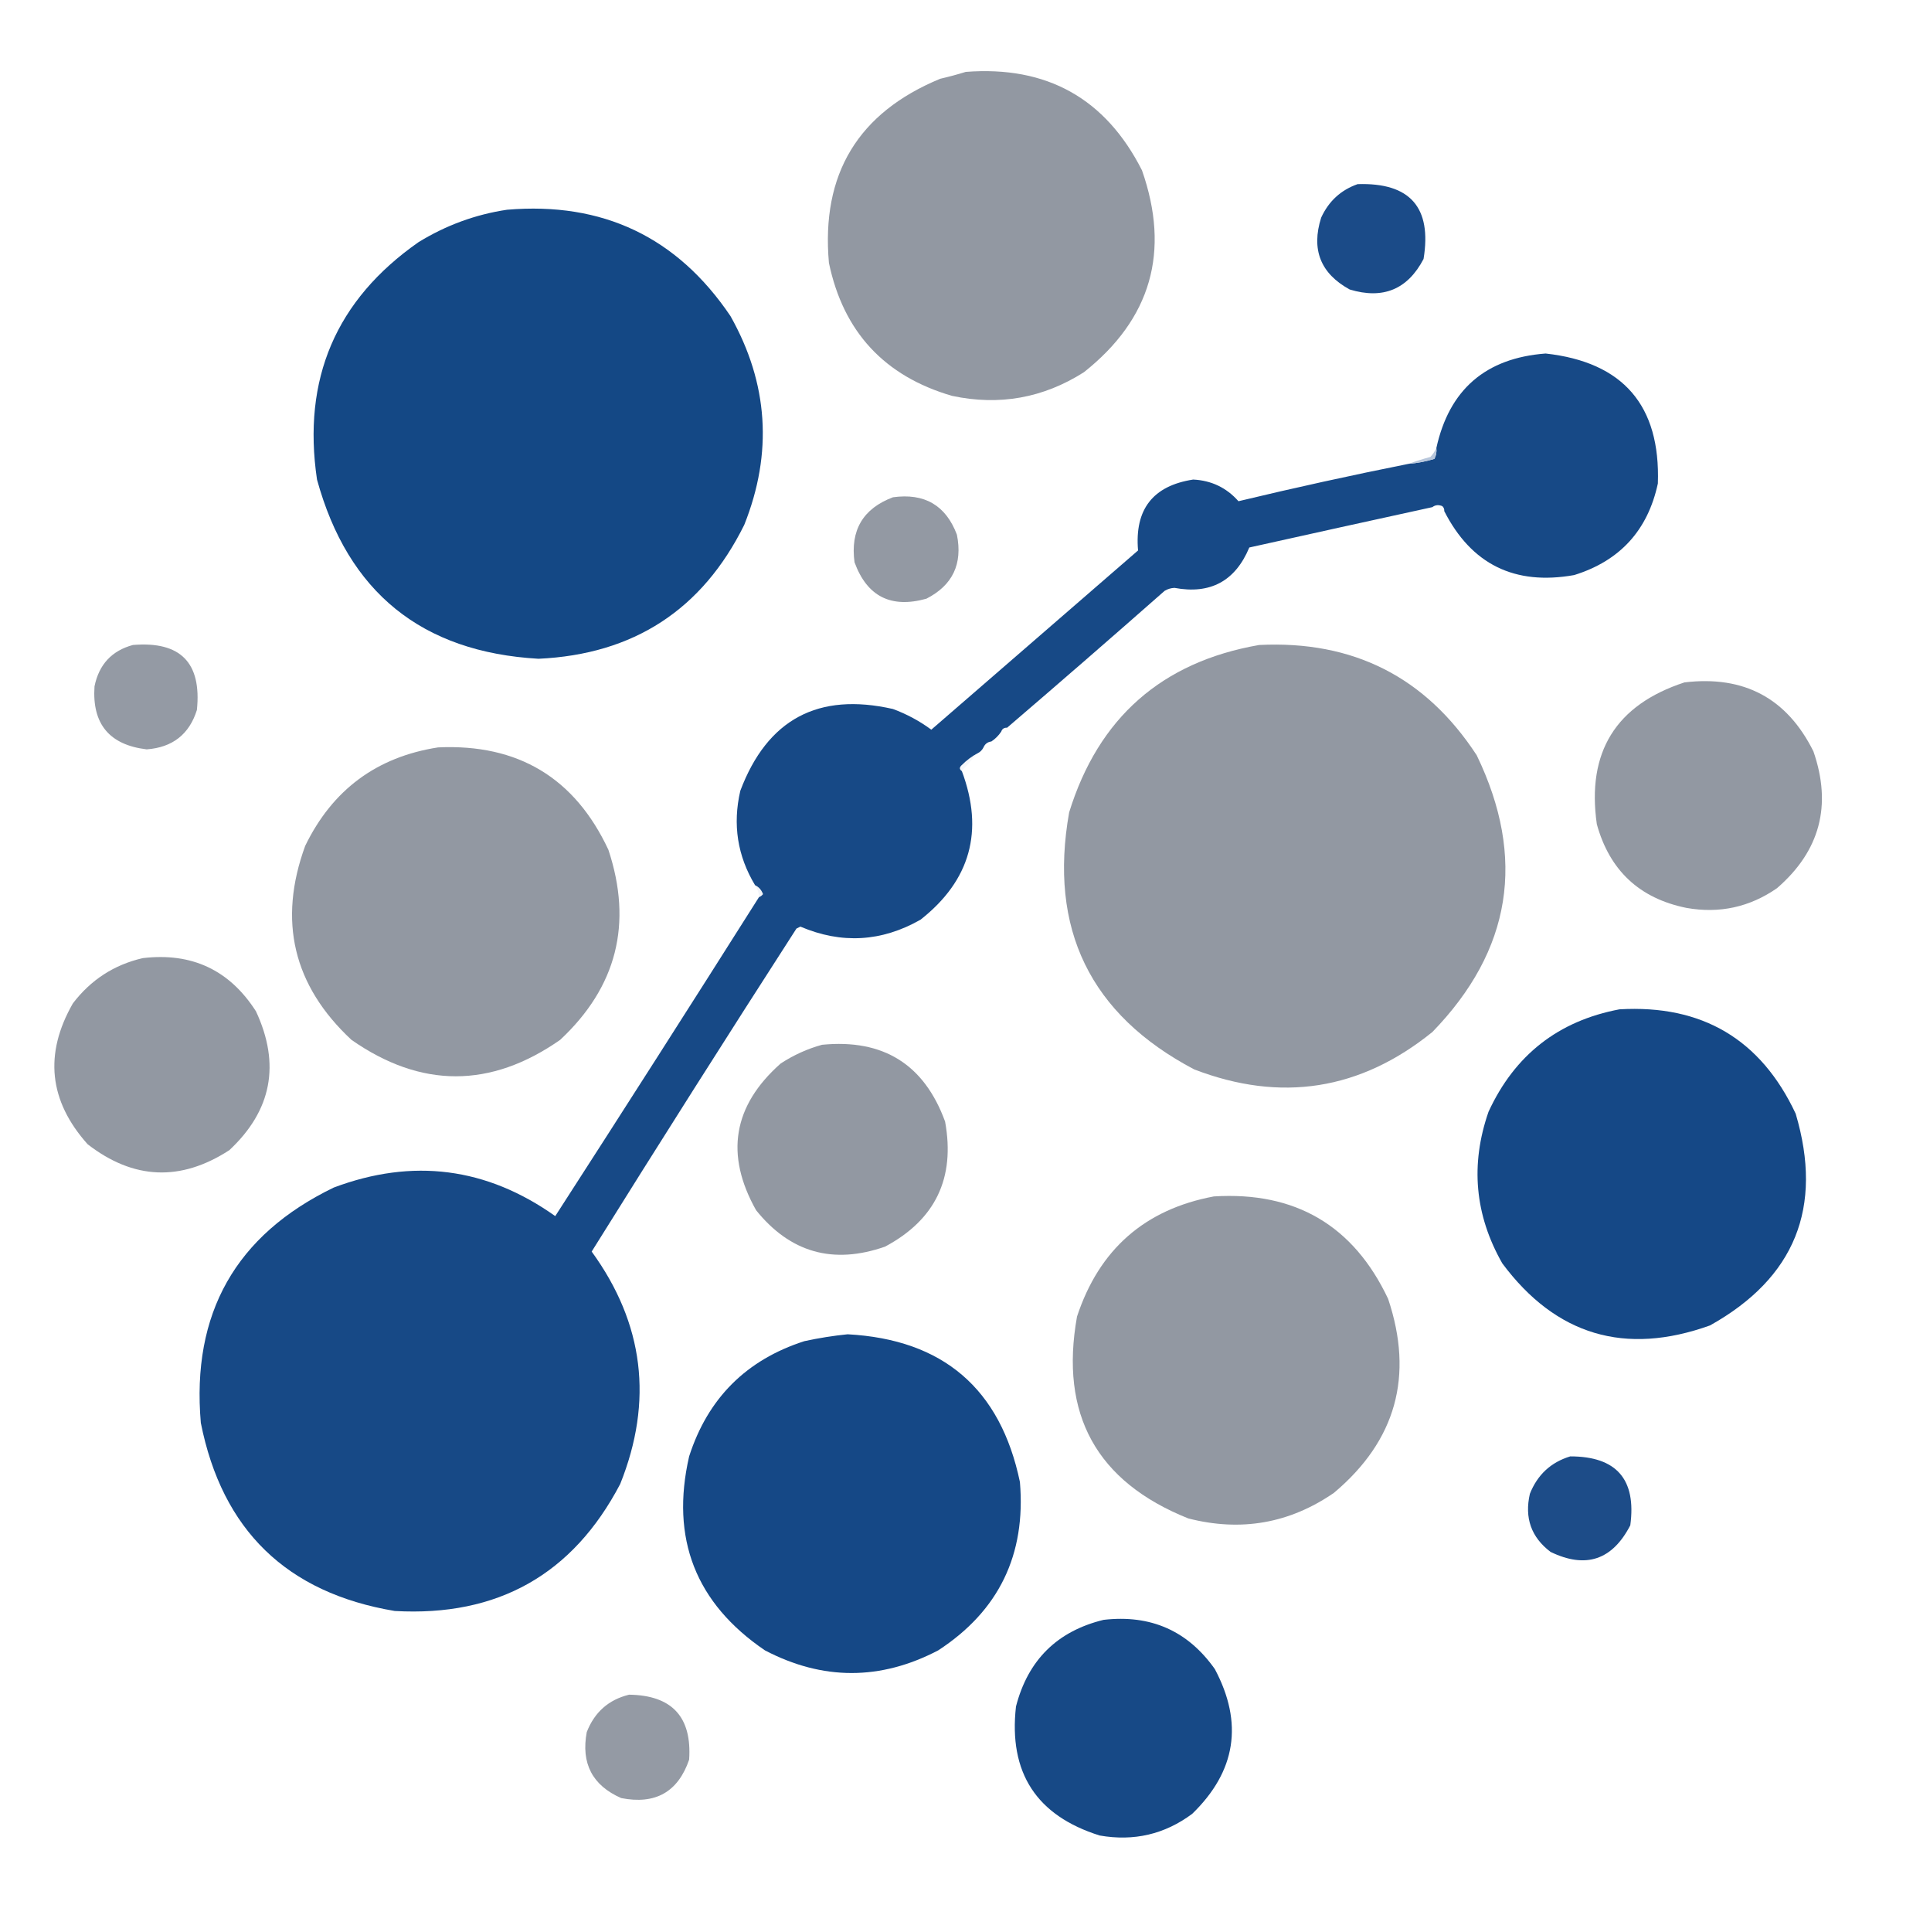
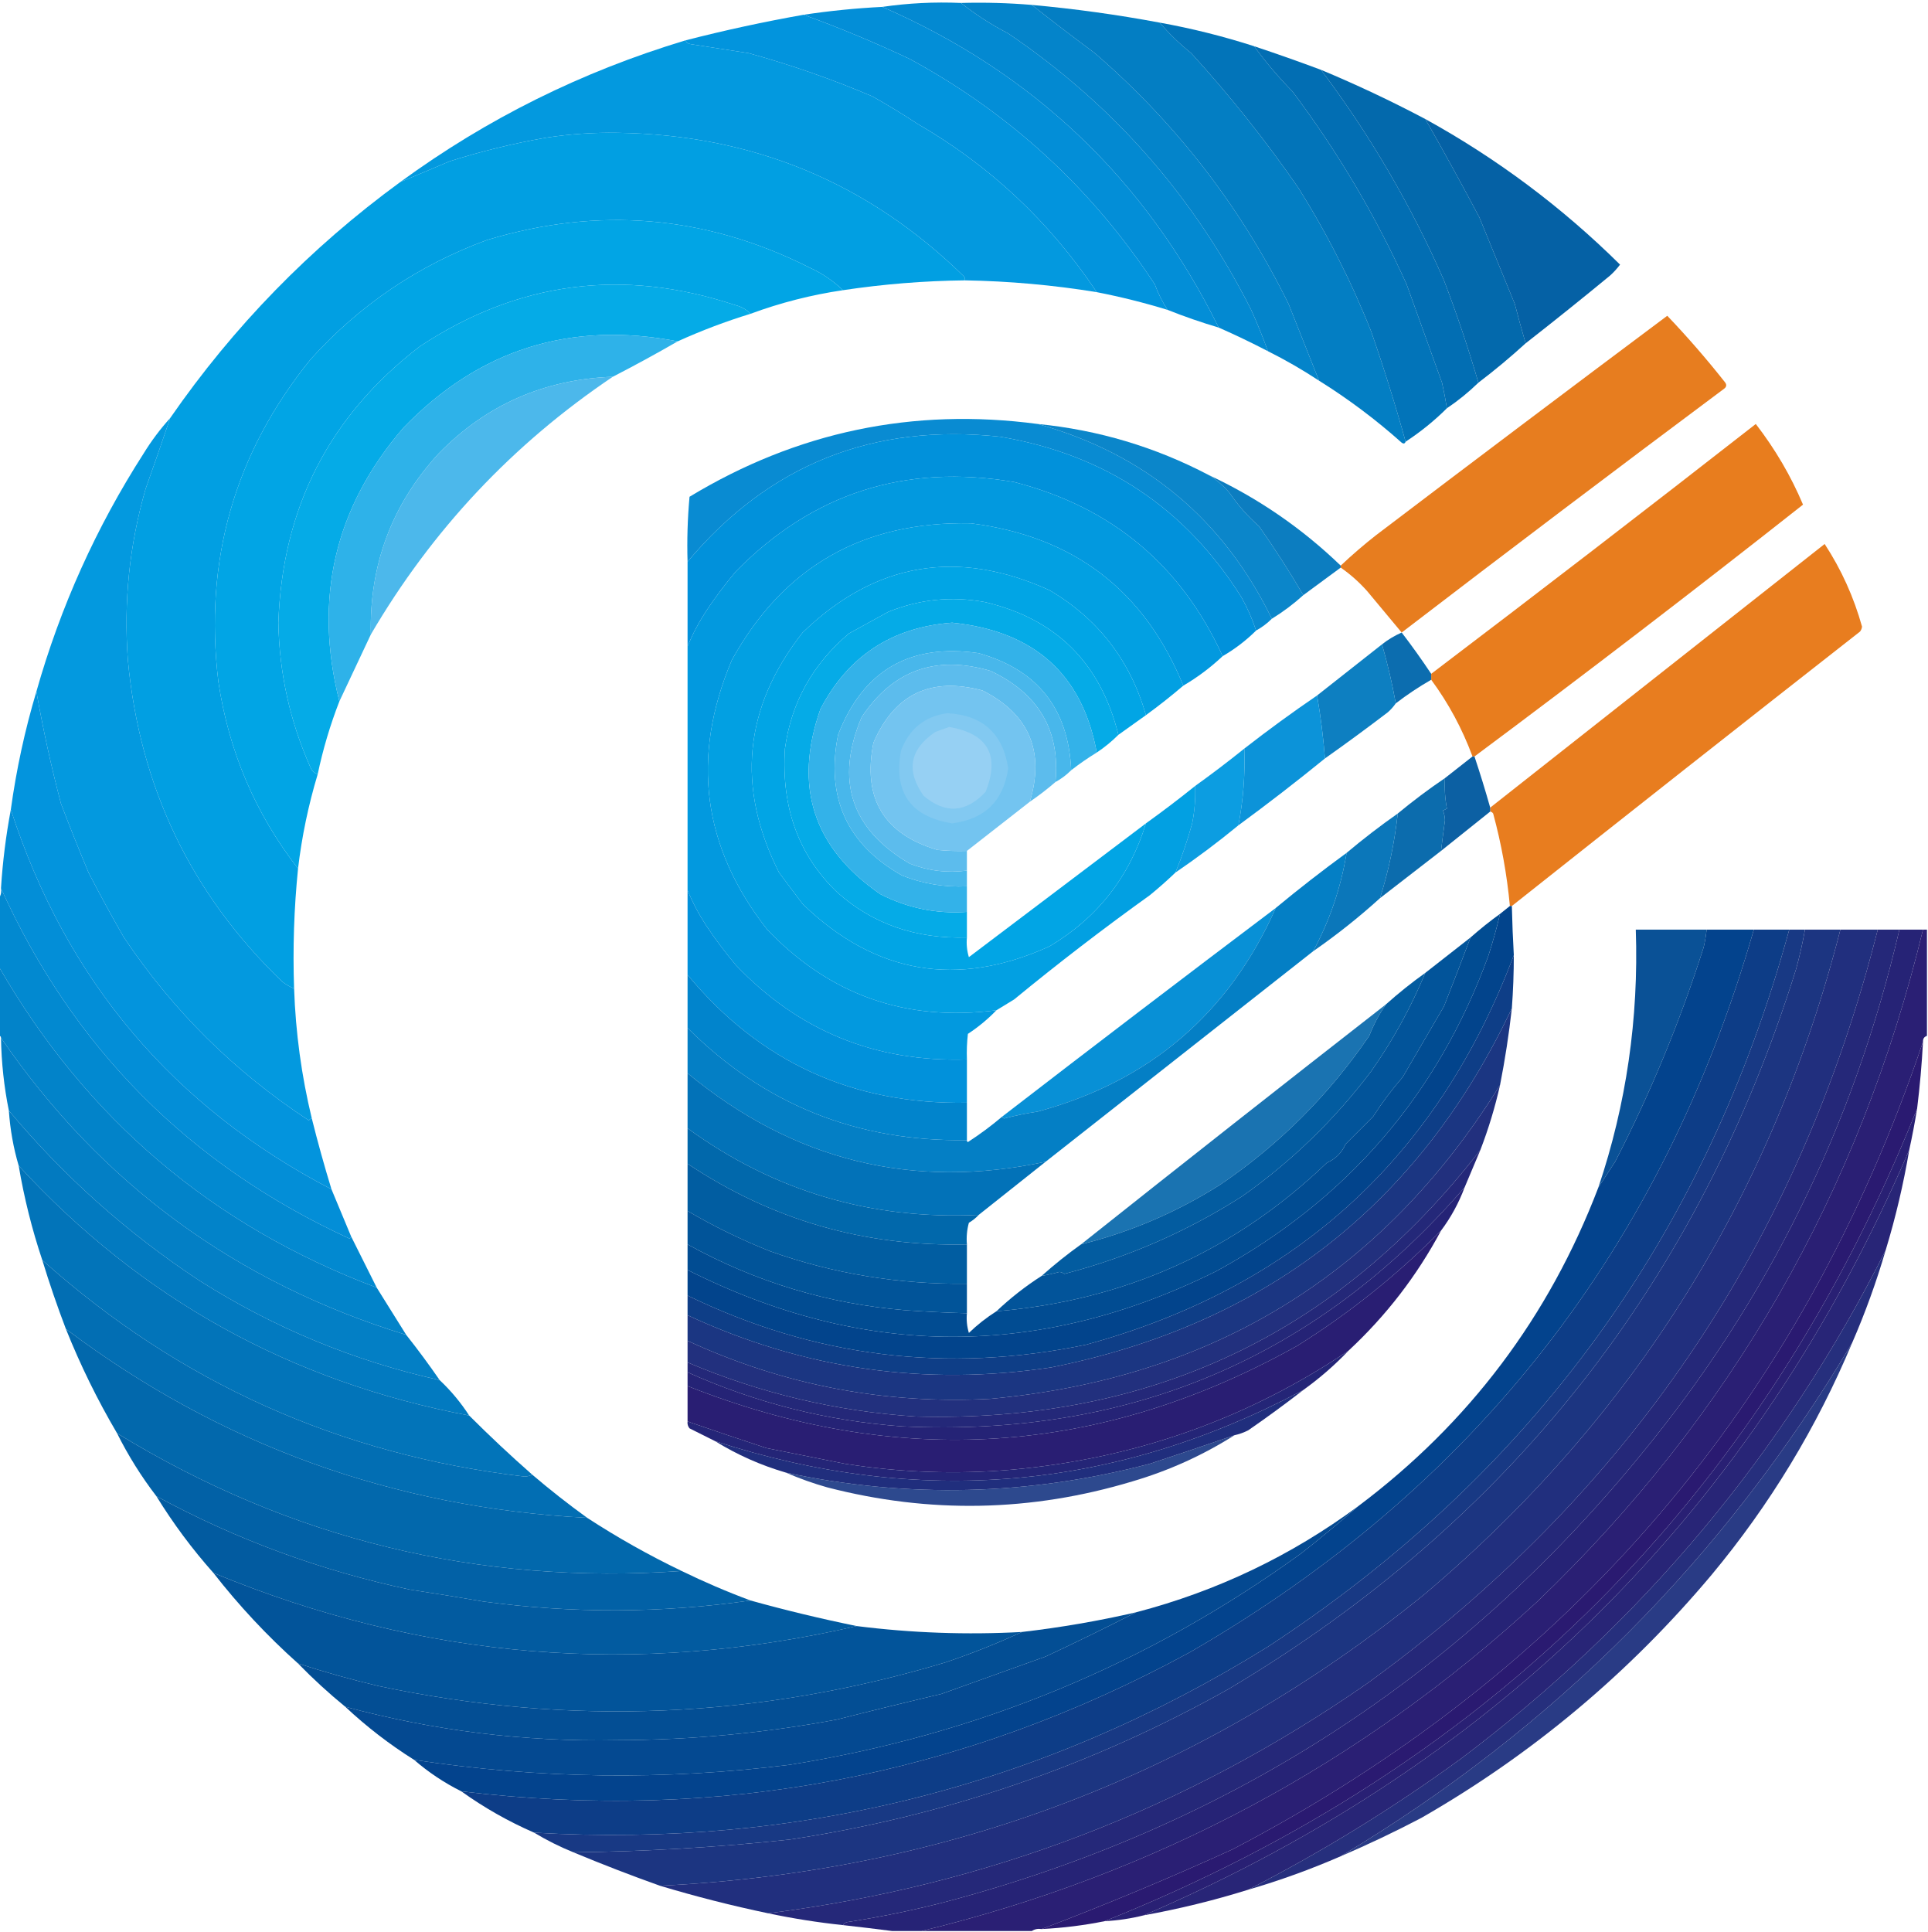
- <svg xmlns="http://www.w3.org/2000/svg" version="1.1" width="980px" height="981px" style="shape-rendering:geometricPrecision; text-rendering:geometricPrecision; image-rendering:optimizeQuality; fill-rule:evenodd; clip-rule:evenodd">
-   <g>
-     <path style="opacity:0.997" fill="#9298a2" d="M 490.5,36.5 C 531.668,33.325 561.501,49.991 580,86.5C 594.453,127.793 584.62,161.959 550.5,189C 529.863,202.126 507.53,206.126 483.5,201C 449.157,190.991 428.323,168.491 421,133.5C 416.965,88.387 435.799,57.221 477.5,40C 481.999,38.961 486.332,37.794 490.5,36.5 Z" />
-   </g>
-   <g>
-     <path style="opacity:0.998" fill="#1b4b88" d="M 689.5,93.5 C 716.136,92.632 727.303,105.299 723,131.5C 714.908,146.955 702.408,152.121 685.5,147C 670.683,138.893 665.849,126.727 671,110.5C 674.833,102.162 681,96.495 689.5,93.5 Z" />
-   </g>
-   <g>
-     <path style="opacity:1" fill="#144885" d="M 257.5,106.5 C 306.092,102.383 343.926,120.383 371,160.5C 390.23,194.675 392.564,230.009 378,266.5C 356.649,309.609 321.816,332.275 273.5,334.5C 214.234,331.113 176.734,300.779 161,243.5C 153.446,192.472 170.612,152.305 212.5,123C 226.479,114.399 241.479,108.899 257.5,106.5 Z" />
-   </g>
-   <g>
-     <path style="opacity:1" fill="#174986" d="M 733.5,259.5 C 733.586,258.504 733.252,257.671 732.5,257C 730.613,256.22 728.946,256.387 727.5,257.5C 696.526,264.262 665.526,271.096 634.5,278C 627.376,295.062 614.71,301.896 596.5,298.5C 594.701,298.577 593.034,299.077 591.5,300C 564.961,323.376 538.295,346.543 511.5,369.5C 509.973,369.427 508.973,370.094 508.5,371.5C 507.167,373.5 505.5,375.167 503.5,376.5C 501.596,376.738 500.262,377.738 499.5,379.5C 498.833,380.833 497.833,381.833 496.5,382.5C 493.588,384.066 490.921,386.066 488.5,388.5C 487.224,389.614 487.224,390.614 488.5,391.5C 499.863,421.897 492.863,447.064 467.5,467C 447.733,478.238 427.4,479.405 406.5,470.5C 405.833,470.833 405.167,471.167 404.5,471.5C 369.438,525.899 334.772,580.566 300.5,635.5C 327.05,672.046 331.883,711.38 315,753.5C 290.926,799.466 252.759,820.966 200.5,818C 145.657,808.823 112.824,776.99 102,722.5C 97.183,666.944 119.683,627.111 169.5,603C 209.65,587.927 247.15,592.761 282,617.5C 316.774,563.605 351.274,509.605 385.5,455.5C 386.289,455.217 386.956,454.717 387.5,454C 386.717,451.882 385.384,450.382 383.5,449.5C 374.525,434.618 372.025,418.618 376,401.5C 389.714,365.224 415.547,351.391 453.5,360C 460.526,362.595 467.026,366.095 473,370.5C 508,340.167 543,309.833 578,279.5C 576.202,258.649 585.536,246.649 606,243.5C 615.241,243.955 622.908,247.621 629,254.5C 657.691,247.62 686.524,241.286 715.5,235.5C 719.913,235.147 724.246,234.314 728.5,233C 729.406,231.301 729.739,229.467 729.5,227.5C 736.024,197.818 754.524,181.818 785,179.5C 824.37,183.872 843.37,205.872 842,245.5C 836.893,269.273 822.727,284.773 799.5,292C 769.281,297.389 747.281,286.556 733.5,259.5 Z" />
-   </g>
-   <g>
-     <path style="opacity:1" fill="#b7c6db" d="M 729.5,227.5 C 729.739,229.467 729.406,231.301 728.5,233C 724.246,234.314 719.913,235.147 715.5,235.5C 719.001,234.2 722.667,233.034 726.5,232C 727.781,230.591 728.781,229.091 729.5,227.5 Z" />
-   </g>
-   <g>
-     <path style="opacity:0.989" fill="#9298a2" d="M 453.5,252.5 C 469.544,250.262 480.377,256.595 486,271.5C 488.983,286.364 483.816,297.197 470.5,304C 452.509,309.018 440.343,302.852 434,285.5C 431.794,269.232 438.294,258.232 453.5,252.5 Z" />
-   </g>
-   <g>
-     <path style="opacity:0.176" fill="#eef2f6" d="M 727.5,257.5 C 728.946,256.387 730.613,256.22 732.5,257C 733.252,257.671 733.586,258.504 733.5,259.5C 731.858,257.919 729.858,257.253 727.5,257.5 Z" />
-   </g>
-   <g>
-     <path style="opacity:0.99" fill="#9399a3" d="M 67.5,327.5 C 91.648,325.48 102.481,336.48 100,360.5C 96.133,372.848 87.633,379.515 74.5,380.5C 55.531,378.231 46.698,367.564 48,348.5C 50.274,337.398 56.774,330.398 67.5,327.5 Z" />
-   </g>
-   <g>
-     <path style="opacity:0.998" fill="#9298a2" d="M 639.5,327.5 C 687.26,325.128 724.093,343.795 750,383.5C 775.217,435.695 767.717,482.528 727.5,524C 690.92,553.596 650.587,559.929 606.5,543C 553.671,515.171 532.504,471.671 543,412.5C 557.875,364.454 590.042,336.121 639.5,327.5 Z" />
-   </g>
-   <g>
-     <path style="opacity:0.996" fill="#9298a2" d="M 855.5,346.5 C 885.74,342.865 907.574,354.532 921,381.5C 930.514,408.948 924.348,432.114 902.5,451C 888.585,460.644 873.252,463.977 856.5,461C 832.663,456.164 817.496,441.997 811,418.5C 805.772,381.936 820.605,357.936 855.5,346.5 Z" />
-   </g>
-   <g>
-     <path style="opacity:0.004" fill="#dee6ef" d="M 511.5,369.5 C 511.027,370.906 510.027,371.573 508.5,371.5C 508.973,370.094 509.973,369.427 511.5,369.5 Z" />
-   </g>
-   <g>
-     <path style="opacity:0.004" fill="#e7edf3" d="M 503.5,376.5 C 502.738,378.262 501.404,379.262 499.5,379.5C 500.262,377.738 501.596,376.738 503.5,376.5 Z" />
-   </g>
-   <g>
-     <path style="opacity:0.997" fill="#9298a2" d="M 222.5,379.5 C 263.079,377.626 291.912,394.959 309,431.5C 321.419,468.991 313.253,501.158 284.5,528C 249.167,552.667 213.833,552.667 178.5,528C 148.92,500.448 141.087,467.615 155,429.5C 168.826,401.015 191.326,384.348 222.5,379.5 Z" />
-   </g>
-   <g>
-     <path style="opacity:0.489" fill="#ebeff5" d="M 496.5,382.5 C 493.833,385.5 491.167,388.5 488.5,391.5C 487.224,390.614 487.224,389.614 488.5,388.5C 490.921,386.066 493.588,384.066 496.5,382.5 Z" />
-   </g>
-   <g>
-     <path style="opacity:0.329" fill="#d7dfeb" d="M 383.5,449.5 C 385.384,450.382 386.717,451.882 387.5,454C 386.956,454.717 386.289,455.217 385.5,455.5C 385.396,453.297 384.73,451.297 383.5,449.5 Z" />
-   </g>
-   <g>
-     <path style="opacity:0.996" fill="#9298a2" d="M 72.5,486.5 C 97.402,483.537 116.569,492.537 130,513.5C 142.527,540.382 138.027,563.882 116.5,584C 91.786,600.052 67.786,599.052 44.5,581C 24.832,558.995 22.332,535.162 37,509.5C 46.122,497.526 57.956,489.859 72.5,486.5 Z" />
-   </g>
-   <g>
-     <path style="opacity:1" fill="#154886" d="M 822.5,512.5 C 864.454,510.049 894.287,527.715 912,565.5C 926.116,613.081 911.616,648.915 868.5,673C 825.344,688.498 790.178,677.998 763,641.5C 749.013,616.974 746.68,591.308 756,564.5C 769.292,535.697 791.459,518.363 822.5,512.5 Z" />
-   </g>
-   <g>
-     <path style="opacity:0.995" fill="#9298a2" d="M 417.5,530.5 C 448.566,527.444 469.4,540.444 480,569.5C 485.236,598.191 475.069,619.358 449.5,633C 423.154,642.212 401.321,636.045 384,614.5C 368.106,586.254 372.273,561.421 396.5,540C 403.095,535.698 410.095,532.531 417.5,530.5 Z" />
-   </g>
-   <g>
-     <path style="opacity:0.997" fill="#9298a2" d="M 616.5,607.5 C 657.901,604.939 687.401,622.272 705,659.5C 718.15,698.7 708.984,731.533 677.5,758C 654.941,773.539 630.275,777.872 603.5,771C 556.921,752.355 538.087,718.188 547,668.5C 558.245,634.413 581.411,614.08 616.5,607.5 Z" />
-   </g>
-   <g>
-     <path style="opacity:1" fill="#154886" d="M 430.5,677.5 C 478.945,680.118 508.112,705.118 518,752.5C 521.111,789.441 507.278,817.941 476.5,838C 447.171,853.333 417.838,853.333 388.5,838C 353.275,814.032 340.441,781.199 350,739.5C 359.5,710 379,690.5 408.5,681C 415.912,679.393 423.245,678.227 430.5,677.5 Z" />
-   </g>
-   <g>
-     <path style="opacity:0.999" fill="#1d4c88" d="M 797.5,739.5 C 820.992,739.494 831.158,751.161 828,774.5C 818.873,792.156 805.373,796.656 787.5,788C 777.685,780.564 774.185,770.731 777,758.5C 780.849,748.813 787.683,742.479 797.5,739.5 Z" />
-   </g>
-   <g>
-     <path style="opacity:0.999" fill="#174986" d="M 560.5,822.5 C 584.445,819.743 603.278,828.077 617,847.5C 631.574,874.923 627.741,899.423 605.5,921C 591.538,931.39 575.872,935.057 558.5,932C 526.366,921.912 512.199,900.078 516,866.5C 522.089,842.91 536.923,828.244 560.5,822.5 Z" />
-   </g>
-   <g>
-     <path style="opacity:0.989" fill="#9399a3" d="M 319.5,860.5 C 341.311,860.809 351.478,871.809 350,893.5C 344.351,909.917 332.851,916.417 315.5,913C 300.875,906.587 295.041,895.421 298,879.5C 301.948,869.377 309.115,863.044 319.5,860.5 Z" />
-   </g>
+ <svg xmlns="http://www.w3.org/2000/svg" width="980" height="982" style="shape-rendering:geometricPrecision;text-rendering:geometricPrecision;image-rendering:optimizeQuality;fill-rule:evenodd;clip-rule:evenodd">
+   <path style="opacity:.986" fill="#0088d0" d="M488.5 1.5q11.04 8.8 24 15.5Q592.483 71.21 636 157.5a278 278 0 0 1 8.5 21 429 429 0 0 0-25-12q-55.797-112.8-171-163 19.734-2.88 40-2" />
+   <path style="opacity:.983" fill="#0082c9" d="M488.5 1.5q18.267-.492 36 1a1310 1310 0 0 0 32 24.5q62.157 53.672 98.5 127.5 7.76 19.517 15.5 39a252 252 0 0 0-26-15 278 278 0 0 0-8.5-21Q592.483 71.21 512.5 17q-12.96-6.7-24-15.5" />
+   <path style="opacity:.988" fill="#007cc2" d="M524.5 2.5a692 692 0 0 1 65 9q7.134 8.38 16 15.5A646 646 0 0 1 660 95.5a447 447 0 0 1 37 73 906 906 0 0 1 17.5 56q-.595 1.538-2 .5a307 307 0 0 0-42-31.5 120187 120187 0 0 0-15.5-39Q618.657 80.672 556.5 27a1310 1310 0 0 1-32-24.5" />
+   <path style="opacity:.987" fill="#008dd7" d="M448.5 3.5q115.203 50.2 171 163a299 299 0 0 1-26-9q-3.943-6.028-6.5-13Q539.077 71.572 462.5 30a624 624 0 0 0-54-22.5 407 407 0 0 1 40-4" />
+   <path style="opacity:.989" fill="#0093dd" d="M408.5 7.5a624 624 0 0 1 54 22.5Q539.077 71.572 587 144.5q2.557 6.972 6.5 13a355 355 0 0 0-36-9q-35.721-53.481-91-85.5a401 401 0 0 0-23-14 499 499 0 0 0-63-22l-29-4.5q-2.295-.21-3-2a801 801 0 0 1 60-13" />
+   <path style="opacity:.99" fill="#0073b8" d="M589.5 11.5a371 371 0 0 1 48 12q8.753 12.03 19.5 23 34.378 45.747 58 98 8.985 24.95 18 50a209 209 0 0 1 2.5 13 132.4 132.4 0 0 1-21 17 906 906 0 0 0-17.5-56 447 447 0 0 0-37-73A646 646 0 0 0 605.5 27q-8.866-7.12-16-15.5" />
+   <path style="opacity:.986" fill="#0098df" d="M348.5 20.5q.705 1.79 3 2l29 4.5a499 499 0 0 1 63 22 401 401 0 0 1 23 14q55.279 32.019 91 85.5a466 466 0 0 0-67-6 2.43 2.43 0 0 0-.5-2q-73.053-71.497-176-73a214 214 0 0 0-36.5 2.5 375 375 0 0 0-49 12 2168 2168 0 0 1-25 10.5q65.973-48.235 145-72" />
+   <path style="opacity:.989" fill="#006db2" d="M637.5 23.5q17.241 5.745 34 12 37.329 49.616 62.5 107a680 680 0 0 1 17.5 52 114.5 114.5 0 0 1-16 13 209 209 0 0 0-2.5-13q-9.015-25.05-18-50-23.622-52.253-58-98-10.747-10.97-19.5-23" />
+   <path style="opacity:.986" fill="#0067ab" d="M671.5 35.5a641 641 0 0 1 53 25 1767 1767 0 0 1 27.5 50 38018 38018 0 0 0 18 44 691 691 0 0 0 5.5 20 347 347 0 0 1-24 20 680 680 0 0 0-17.5-52q-25.171-57.384-62.5-107" />
+   <path style="opacity:.979" fill="#005ea3" d="M724.5 60.5q54.594 30.081 99 74a39 39 0 0 1-5 5.5 2070 2070 0 0 1-43 34.5 691 691 0 0 1-5.5-20 38018 38018 0 0 1-18-44 1767 1767 0 0 0-27.5-50" />
+   <path style="opacity:.993" fill="#009fe2" d="M490.5 142.5a453 453 0 0 0-62 5q-7.413-7.13-17-11.5-79.02-39.82-164-14-52.24 19.24-89.5 60.5-58.15 71.613-47 164 7.908 53.036 40.5 95a448.5 448.5 0 0 0-2 61 30 30 0 0 1-6-3.5Q74.01 432.256 65 335.5q-3.318-44.316 9-87a2315 2315 0 0 0 12.5-36q48.322-69.825 117-120a2168 2168 0 0 0 25-10.5 375 375 0 0 1 49-12 214 214 0 0 1 36.5-2.5q102.947 1.502 176 73 .696.891.5 2" />
+   <path style="opacity:.996" fill="#00a5e5" d="M428.5 147.5a233 233 0 0 0-47 12q-3.114-3.321-8-4.5-85.323-28.31-160 21-69.039 52.82-72 140.5.681 38.72 16.5 74 1.139 2.344 3.5 3a279 279 0 0 0-10 48q-32.592-41.964-40.5-95-11.15-92.387 47-164 37.26-41.26 89.5-60.5 84.98-25.82 164 14 9.587 4.37 17 11.5" />
+   <path style="opacity:.994" fill="#04abe7" d="M381.5 159.5a309 309 0 0 0-37 14q-81.94-15.766-139.5 44-52.284 60.66-32.5 139a236 236 0 0 0-11 37q-2.361-.656-3.5-3-15.819-35.28-16.5-74 2.961-87.68 72-140.5 74.677-49.31 160-21 4.886 1.179 8 4.5" />
+   <path style="opacity:.964" fill="#e67817" d="M712.5 321.5a9091 9091 0 0 1-17.5-21q-6.111-6.869-13.5-12v-1a256 256 0 0 1 18-15.5 23955 23955 0 0 1 148-111.5 477 477 0 0 1 29.5 34q1.124 1.702-.5 3a15859 15859 0 0 0-164 124" />
+   <path style="opacity:.991" fill="#2cb1e9" d="M344.5 173.5a785 785 0 0 1-33 18q-52.386 1.941-88.5 39-35.69 38.79-34.5 92-8.03 17.058-16 34-19.784-78.34 32.5-139 57.56-59.766 139.5-44" />
+   <path style="opacity:.978" fill="#48b7eb" d="M311.5 191.5q-76.473 51.471-123 131-1.19-53.21 34.5-92 36.114-37.059 88.5-39" />
+   <path style="opacity:.964" fill="#0087d0" d="M527.5 215.5q81.858 22.876 119 99a36 36 0 0 1-8 6 96 96 0 0 0-7.5-17q-42.7-67.99-122.5-81.5-96.874-10.526-159 63.5-.498-16.53 1-33 81.99-49.623 177-37" />
+   <path style="opacity:.964" fill="#e77816" d="M749.5 384.5h-1q-7.81-21.13-21-39v-3a14887 14887 0 0 0 165-127q14.859 19.273 24 41a7604 7604 0 0 1-167 128" />
+   <path style="opacity:.957" fill="#0081c8" d="M527.5 215.5q46.17 4.561 87 26 5.811 3.538 10.5 9a90.5 90.5 0 0 0 15 17 484 484 0 0 1 22.5 35 108 108 0 0 1-16 12q-37.142-76.123-119-99" />
+   <path style="opacity:.995" fill="#0091db" d="M638.5 320.5a83.3 83.3 0 0 1-17 13q-31.672-69.393-106-88.5-83.021-14.156-141.5 45.5a224 224 0 0 0-15 20 109.4 109.4 0 0 0-9.5 18v-43q62.126-74.026 159-63.5 79.8 13.51 122.5 81.5a96 96 0 0 1 7.5 17" />
+   <path style="opacity:.987" fill="#0098df" d="M86.5 212.5a2315 2315 0 0 1-12.5 36q-12.318 42.684-9 87 9.01 96.756 78.5 163.5a30 30 0 0 0 6 3.5 327.7 327.7 0 0 0 9 66q-.925.166-1.5 1-56.567-37.068-94-93a779 779 0 0 1-18-33 1113 1113 0 0 1-14-35 696 696 0 0 1-12.5-57q18.3-64.593 54.5-121a121.3 121.3 0 0 1 13.5-18" />
+   <path style="opacity:.952" fill="#0077bd" d="M614.5 241.5q37.366 17.428 67 46v1a8130 8130 0 0 0-19 14 484 484 0 0 0-22.5-35 90.5 90.5 0 0 1-15-17q-4.689-5.462-10.5-9" />
+   <path style="opacity:.992" fill="#0098df" d="M621.5 333.5a110.7 110.7 0 0 1-20 15q-29.675-72.638-108-82.5-82.149-1.702-121.5 69.5-31.377 74.157 18 137 47.676 49.938 116.5 41a84.3 84.3 0 0 1-14.5 12 85 85 0 0 0-.5 13q-69.746 2.186-117.5-48a224 224 0 0 1-15-20 109.4 109.4 0 0 1-9.5-18v-124a109.4 109.4 0 0 1 9.5-18 224 224 0 0 1 15-20q58.479-59.656 141.5-45.5 74.328 19.107 106 88.5" />
+   <path style="opacity:.991" fill="#009fe2" d="M601.5 348.5a308 308 0 0 1-19 15q-11.866-41.603-49-63.5-70.246-31.918-125.5 21.5-44.836 57.012-12 122l12 16q55.254 53.418 125.5 21.5 36.498-21.7 49-62.5a571 571 0 0 0 25-19 80 80 0 0 1-1.5 19 221 221 0 0 1-8.5 25 219 219 0 0 1-13 11.5 1322 1322 0 0 0-69 53 1854 1854 0 0 0-9 5.5q-68.824 8.938-116.5-41-49.377-62.843-18-137 39.351-71.202 121.5-69.5 78.325 9.862 108 82.5" />
+   <path style="opacity:.962" fill="#e77817" d="M768.5 460.5h-1a277.3 277.3 0 0 0-8.5-47q-.575-.834-1.5-1v-2a639829 639829 0 0 1 170-134q12.716 19.44 19 42a4.93 4.93 0 0 1-1 2.5 36575 36575 0 0 0-177 139.5" />
+   <path style="opacity:.993" fill="#00a5e5" d="m582.5 363.5-14 10q-13.563-54.816-68-67.5-25.233-4.614-49 5a9408 9408 0 0 1-20 11q-27.684 23.439-32.5 58.5-2.876 44.84 26.5 73 27.027 24.2 66 23a25.9 25.9 0 0 0 1 10q45.045-34.013 90-68-12.501 40.8-49 62.5-70.246 31.918-125.5-21.5l-12-16q-32.836-64.988 12-122 55.254-53.418 125.5-21.5 37.134 21.897 49 63.5" />
+   <path style="opacity:.996" fill="#04abe7" d="M568.5 373.5a72 72 0 0 1-11 9q-10.941-59.615-73.5-66-45.908 3.455-67 44-20.642 58.82 30.5 94 20.795 10.63 44 9v13q-38.973 1.2-66-23-29.376-28.16-26.5-73 4.816-35.061 32.5-58.5 8.875-4.865 20-11 23.767-9.614 49-5 54.437 12.684 68 67.5" />
+   <path style="opacity:.953" fill="#0066ab" d="M712.5 321.5a383 383 0 0 1 15 21v3a164 164 0 0 0-18 12 302 302 0 0 0-7-30 46.4 46.4 0 0 1 10-6" />
+   <path style="opacity:.997" fill="#33b2e9" d="M557.5 382.5a138 138 0 0 0-13 9q-2.054-46.794-47-59.5-52.419-7.673-71.5 41.5-9.486 47.761 32.5 71.5 15.887 6.315 33 5.5v13q-23.205 1.63-44-9-51.142-35.18-30.5-94 21.092-40.545 67-44 62.559 6.385 73.5 66" />
+   <path style="opacity:.995" fill="#47b7eb" d="M544.5 391.5a35.2 35.2 0 0 1-8 6q3.751-39.158-33-56.5-41.684-12.278-65.5 23.5-20.392 48.232 24.5 74.5 14.128 5.484 29 3.5v8q-17.113.815-33-5.5-41.985-23.739-32.5-71.5 19.081-49.173 71.5-41.5 44.946 12.706 47 59.5" />
+   <path style="opacity:.994" fill="#5bbced" d="M536.5 397.5a142 142 0 0 1-13 10q11.458-38.406-24-56.5-39.429-10.657-55.5 26.5-8.462 42.365 32.5 54.5 7.483.749 15 .5v10q-14.872 1.984-29-3.5-44.892-26.268-24.5-74.5 23.816-35.778 65.5-23.5 36.751 17.342 33 56.5" />
+   <path style="opacity:.949" fill="#0078be" d="M702.5 327.5a302 302 0 0 1 7 30 25 25 0 0 1-4 4.5 1062 1062 0 0 1-32 23.5 350 350 0 0 0-4-32 32310 32310 0 0 0 33-26" />
+   <path style="opacity:.988" fill="#0093dd" d="M18.5 351.5a696 696 0 0 0 12.5 57 1113 1113 0 0 0 14 35 779 779 0 0 0 18 33q37.433 55.932 94 93 .575-.834 1.5-1a718 718 0 0 0 10 36q-120.852-62.884-163-193 4.232-30.673 13-60" />
+   <path style="opacity:1" fill="#73c4f0" d="m523.5 407.5-32 25a113 113 0 0 1-15-.5q-40.962-12.135-32.5-54.5 16.071-37.157 55.5-26.5 35.458 18.094 24 56.5" />
+   <path style="opacity:1" fill="#82c9f1" d="M481.5 362.5q26.906 1.407 31 28-3.577 24.827-28.5 28-31.84-5.161-26-37 6.299-16.576 23.5-19" />
+   <path style="opacity:.953" fill="#008ed7" d="M669.5 353.5a350 350 0 0 1 4 32 1103 1103 0 0 1-44 34 172.3 172.3 0 0 0 3-39 719 719 0 0 1 37-27" />
+   <path style="opacity:1" fill="#96d0f3" d="M482.5 369.5q29.564 5.13 18.5 33-15.021 15.975-31.5 2-13.626-19.258 6-32.5 3.64-1.353 7-2.5" />
+   <path style="opacity:.951" fill="#0098df" d="M632.5 380.5q.719 19.695-3 39a440 440 0 0 1-32 24 221 221 0 0 0 8.5-25 80 80 0 0 0 1.5-19 571 571 0 0 0 25-19" />
+   <path style="opacity:.953" fill="#00589e" d="M748.5 384.5h1a583 583 0 0 1 8 26v2a20071 20071 0 0 0-25 20 736 736 0 0 1 2-15.5 14.4 14.4 0 0 0-1-5l2-1a62.8 62.8 0 0 1-1-15.5q6.942-5.483 14-11" />
+   <path style="opacity:.953" fill="#0065a9" d="M734.5 395.5a62.8 62.8 0 0 0 1 15.5l-2 1a14.4 14.4 0 0 1 1 5 736 736 0 0 0-2 15.5 26085 26085 0 0 0-31 24 224 224 0 0 0 9-43 314 314 0 0 1 24-18" />
+   <path style="opacity:.987" fill="#008dd7" d="M5.5 411.5q42.147 130.116 163 193 4.94 11.898 10 24-.09.814-1 1-121.917-56.125-177-178a328 328 0 0 1 5-40" />
+   <path style="opacity:.954" fill="#0071b7" d="M710.5 413.5a224 224 0 0 1-9 43 332.5 332.5 0 0 1-34 27q12.67-23.505 17-50a376 376 0 0 1 26-20" />
+   <path style="opacity:.993" fill="#0091db" d="M349.5 452.5a109.4 109.4 0 0 0 9.5 18 224 224 0 0 0 15 20q47.754 50.186 117.5 48v22q-87.01 1.481-142-65z" />
+   <path style="opacity:.989" fill="#0088d0" d="M.5 451.5q55.083 121.875 177 178 .91-.186 1-1l13 26q-125.206-47.103-192-163v-35q1.426-2.128 1-5" />
+   <path style="opacity:.994" fill="#01438c" d="M767.5 460.5h1q.286 12.51 1 25-58.098 154.457-217.5 198-105.822 22.005-202.5-25v-13q134.345 67.697 269 .5 99.467-54.414 138-160a261 261 0 0 0 6-21.5 803 803 0 0 0 5-4" />
+   <path style="opacity:.993" fill="#004b92" d="M762.5 464.5a261 261 0 0 1-6 21.5q-38.533 105.586-138 160-134.655 67.197-269-.5v-13q51.702 28.644 111 33.5a746 746 0 0 0 31 1.5 25.9 25.9 0 0 0 1 10 87.3 87.3 0 0 1 14-11q97.869-8.208 168-75.5 6.566-2.835 9.5-9.5l14-14a172 172 0 0 1 15-20 71819 71819 0 0 0 21-36 2217 2217 0 0 0 13.5-35 194 194 0 0 1 15-12" />
+   <path style="opacity:.96" fill="#004a92" d="M867.5 472.5a71 71 0 0 1-1.5 9 704 704 0 0 1-45 109 2597 2597 0 0 1-8.5 13q21.288-63.29 19-131z" />
+   <path style="opacity:.989" fill="#01428c" d="M867.5 472.5h24q-69.41 242.1-287 367.5-173.355 94.317-370 70.5a115 115 0 0 1-24-16q95.297 14.512 191 2.5 143.26-22.917 260-107.5a751 751 0 0 0 29-24q84.338-63.35 122-162 4.214-6.403 8.5-13a704 704 0 0 0 45-109 71 71 0 0 0 1.5-9" />
+   <path style="opacity:.997" fill="#0d3d87" d="M891.5 472.5h18q-63.529 232.724-265 364.5-171.178 106.303-373 94.5-19.73-8.607-37-21 196.645 23.817 370-70.5 217.59-125.4 287-367.5" />
+   <path style="opacity:.996" fill="#173884" d="M909.5 472.5h8a214 214 0 0 1-4.5 20q-74.51 238.79-288.5 366-104.173 58.536-223 76.5a1137 1137 0 0 1-110 6.5 140 140 0 0 1-20-10q201.822 11.803 373-94.5 201.472-131.776 265-364.5" />
+   <path style="opacity:.996" fill="#1b3481" d="M917.5 472.5h18q-51.918 202.884-211 337.5-169.492 137.778-389 148.5a877 877 0 0 1-44-17 1137 1137 0 0 0 110-6.5q118.827-17.964 223-76.5 213.99-127.21 288.5-366a214 214 0 0 0 4.5-20" />
+   <path style="opacity:.996" fill="#202e7d" d="M935.5 472.5h19q-60.521 239.424-260 383.5-137.379 95.401-304 116.5a664 664 0 0 1-55-14q219.508-10.722 389-148.5 159.082-134.616 211-337.5" />
+   <path style="opacity:.995" fill="#242778" d="M954.5 472.5h11q-34.798 149.586-131.5 267Q694.4 910.359 479.5 967a516 516 0 0 1-49 10q-1.374.417-2 1.5a375 375 0 0 1-38-6q166.621-21.099 304-116.5 199.479-144.076 260-383.5" />
+   <path style="opacity:.994" fill="#252275" d="M965.5 472.5h12q-48.39 200.128-196 341.5-134.277 123.95-313 167.5h-15a1477 1477 0 0 0-25-3q.626-1.083 2-1.5a516 516 0 0 0 49-10Q694.4 910.359 834 739.5q96.702-117.414 131.5-267" />
+   <path style="opacity:.988" fill="#271c72" d="M977.5 472.5h2v54q-2.11.71-2 3-93.007 275.755-351 410.5a1625 1625 0 0 1-97 40.5q-2.872-.426-5 1h-56q178.723-43.55 313-167.5 147.61-141.372 196-341.5" />
+   <path style="opacity:.967" fill="#008cd5" d="M648.5 461.5q-35.604 80.378-121 103.5a154 154 0 0 0-17 3.5q-.91-.186-1-1a16108 16108 0 0 1 139-106" />
+   <path style="opacity:.992" fill="#005399" d="M747.5 476.5a2217 2217 0 0 1-13.5 35 71819 71819 0 0 1-21 36 172 172 0 0 0-15 20l-14 14q-2.934 6.665-9.5 9.5-70.131 67.292-168 75.5a154.7 154.7 0 0 1 23-18 87 87 0 0 0 9-2 4.93 4.93 0 0 1 2.5 1q48.432-12.594 90.5-39.5 37.554-26.55 65.5-63.5a261 261 0 0 0 27.5-50q11.463-8.953 23-18" />
+   <path style="opacity:.987" fill="#005a9f" d="M724.5 494.5a261 261 0 0 1-27.5 50q-27.946 36.95-65.5 63.5-42.068 26.906-90.5 39.5a4.93 4.93 0 0 0-2.5-1 87 87 0 0 1-9 2 234 234 0 0 1 20-16q38.037-9.523 71-30.5 44.922-30.61 75.5-75.5 3.38-8.585 8.5-16a234 234 0 0 1 20-16" />
+   <path style="opacity:.993" fill="#0d3d87" d="M769.5 485.5a366 366 0 0 1-1 27q-70.791 149.737-234 182.5-96.602 14.614-185-26.5v-10q96.678 47.005 202.5 25 159.402-43.543 217.5-198" />
+   <path style="opacity:.989" fill="#0082c9" d="M-.5 491.5q66.794 115.897 192 163a7774 7774 0 0 0 15 24Q76.691 638.689.5 527.5q0-1-1-1z" />
+   <path style="opacity:.995" fill="#0084cc" d="M349.5 495.5q54.99 66.481 142 65v19q-83.559 1.346-142-57z" />
+   <path style="opacity:.982" fill="#007dc4" d="M684.5 433.5q-4.33 26.495-17 50a322617 322617 0 0 1-136 107q-101.35 21.648-182-45v-23q58.441 58.346 142 57-.098.658.5 1a171 171 0 0 0 17.5-13q.09.814 1 1a154 154 0 0 1 17-3.5q85.396-23.122 121-103.5a741 741 0 0 1 36-28" />
+   <path style="opacity:.994" fill="#1a3582" d="M768.5 512.5a474 474 0 0 1-6 39q-89.305 143.882-259 159.5-80.772 4.3-154-29.5v-13q88.398 41.114 185 26.5 163.209-32.763 234-182.5" />
+   <path style="opacity:.988" fill="#007dc4" d="M.5 527.5q76.191 111.189 206 151a433 433 0 0 1 17 23q-65.406-14.63-122-50.5-54.88-36.13-97-86.5-3.663-18.11-4-37" />
+   <path style="opacity:.897" fill="#0063a8" d="M704.5 510.5q-5.12 7.415-8.5 16-30.578 44.89-75.5 75.5-32.963 20.977-71 30.5a21246 21246 0 0 1 155-122" />
+   <path style="opacity:.987" fill="#27176f" d="M977.5 529.5a488 488 0 0 1-3 34q-118 295-413 413-15.648 3.17-32 4a1625 1625 0 0 0 97-40.5q257.993-134.746 351-410.5" />
+   <path style="opacity:.989" fill="#0071b7" d="M349.5 545.5q80.65 66.648 182 45-16.963 13.455-34 27-82.157 3.896-148-44z" />
+   <path style="opacity:.991" fill="#202e7d" d="M762.5 551.5a235 235 0 0 1-10 33Q644.058 724.704 465.5 720q-60.43-3.933-116-27.5v-11q73.228 33.8 154 29.5 169.695-15.618 259-159.5" />
+   <path style="opacity:.986" fill="#261d72" d="M974.5 563.5a399 399 0 0 1-4 21q-117.012 272.013-389 389a104 104 0 0 1-20 3q295-118 413-413" />
+   <path style="opacity:.99" fill="#0079bf" d="M4.5 564.5q42.12 50.37 97 86.5 56.594 35.87 122 50.5a96.5 96.5 0 0 1 15 18q-136.024-25.739-229-127-4.005-13.546-5-28" />
+   <path style="opacity:.993" fill="#0067ab" d="M349.5 573.5q65.843 47.896 148 44-2.121 2.332-5 4a31.1 31.1 0 0 0-1 11q-77.787 1.892-142-41z" />
+   <path style="opacity:.994" fill="#232778" d="m752.5 584.5-8 19Q632.177 733.337 458.5 725q-57.07-4.157-109-27.5v-5q55.57 23.567 116 27.5 178.558 4.704 287-135.5" />
+   <path style="opacity:.988" fill="#252275" d="M970.5 584.5a406 406 0 0 1-12 51q-77.698 154.459-216 258.5a816 816 0 0 1-108 66.5 439 439 0 0 1-53 13q271.988-116.987 389-389" />
+   <path style="opacity:.991" fill="#0073b8" d="M9.5 592.5q92.976 101.261 229 127a674 674 0 0 0 32 30q-1.683.984-4 1-140.566-16.566-245-110-7.842-23.37-12-48" />
+   <path style="opacity:.995" fill="#005ca1" d="M349.5 591.5q64.213 42.892 142 41v20q-51.988.585-100-16.5a305 305 0 0 1-42-20.5z" />
+   <path style="opacity:.995" fill="#005399" d="M349.5 615.5a305 305 0 0 0 42 20.5q48.012 17.085 100 16.5v15a746 746 0 0 1-31-1.5q-59.298-4.856-111-33.5z" />
+   <path style="opacity:.991" fill="#271c72" d="M732.5 625.5q-18.342 34.359-47 61-77.142 51.988-171 60.5a347.6 347.6 0 0 1-85-3l-40-8a2812 2812 0 0 1-40-13.5v-18q159.986 63.452 310-20.5 39.838-24.94 73-58.5" />
+   <path style="opacity:.99" fill="#006db2" d="M21.5 640.5q104.434 93.434 245 110 2.317-.016 4-1a435 435 0 0 0 28 22q-147.781-7.743-265-96a541 541 0 0 1-12-35" />
+   <path style="opacity:.977" fill="#222b7a" d="M958.5 635.5a393 393 0 0 1-17 47q-97.028 163.527-260 261a393 393 0 0 1-47 17 816 816 0 0 0 108-66.5q138.302-104.041 216-258.5" />
+   <path style="opacity:1" fill="#252376" d="M744.5 603.5q-4.482 11.973-12 22-33.162 33.56-73 58.5-150.014 83.952-310 20.5v-7q51.93 23.343 109 27.5 173.677 8.337 286-121.5" />
+   <path style="opacity:.989" fill="#0067ab" d="M33.5 675.5q117.219 88.257 265 96a423 423 0 0 0 48 27q-154.916 10.895-287-70a390.6 390.6 0 0 1-26-53" />
+   <path style="opacity:.946" fill="#1e307e" d="M941.5 682.5q-27.002 64.54-71.5 118-62.997 75.032-147.5 123.5a575 575 0 0 1-41 19.5q162.972-97.473 260-261" />
+   <path style="opacity:.99" fill="#0060a5" d="M59.5 728.5q132.084 80.895 287 70a389 389 0 0 0 35 15q-67.73 9.742-136 .5a1790 1790 0 0 0-37-6q-68.121-14.45-129-47.5a197 197 0 0 1-20-32" />
+   <path style="opacity:1" fill="#242577" d="M685.5 686.5a163.3 163.3 0 0 1-23 20q-143.765 76.606-299 26l-13-6.5q-1.255-1.517-1-3.5a2812 2812 0 0 0 40 13.5l40 8a347.6 347.6 0 0 0 85 3q93.858-8.512 171-60.5" />
+   <path style="opacity:1" fill="#202e7d" d="M662.5 706.5a618 618 0 0 1-28 20.5 29.3 29.3 0 0 1-7 2.5 3257 3257 0 0 1-43 14.5q-92.38 24.315-185 4.5-19.194-5.602-36-16 155.235 50.606 299-26" />
+   <path style="opacity:.908" fill="#183783" d="M627.5 729.5q-24.17 15.327-52 23.5-77.068 23.186-155 3a163 163 0 0 1-21-7.5q92.62 19.815 185-4.5a3257 3257 0 0 0 43-14.5" />
+   <path style="opacity:.989" fill="#005a9f" d="M79.5 760.5q60.879 33.05 129 47.5 18.523 2.805 37 6 68.27 9.242 136-.5a793 793 0 0 0 54 13q-167.888 38.854-327-27a276 276 0 0 1-29-39" />
+   <path style="opacity:.984" fill="#00468f" d="M690.5 765.5a751 751 0 0 1-29 24q-116.74 84.583-260 107.5-95.703 12.012-191-2.5a229.5 229.5 0 0 1-35-27q67.736 18.342 138 17a616.4 616.4 0 0 0 112-10.5 3065 3065 0 0 1 53-13q26.54-9.513 53-19a1472 1472 0 0 0 46-22.5q61.806-16.155 113-54" />
+   <path style="opacity:.99" fill="#005399" d="M108.5 799.5q159.112 65.854 327 27a467.6 467.6 0 0 0 84 3 391 391 0 0 1-39 15.5q-142.436 42.786-288 12a504 504 0 0 1-41-11.5 351 351 0 0 1-43-46" />
+   <path style="opacity:.988" fill="#004c93" d="M577.5 819.5a1472 1472 0 0 1-46 22.5l-53 19a3065 3065 0 0 0-53 13 616.4 616.4 0 0 1-112 10.5q-70.264 1.342-138-17a285 285 0 0 1-24-22 504 504 0 0 0 41 11.5q145.564 30.786 288-12a391 391 0 0 0 39-15.5 528 528 0 0 0 58-10" />
</svg>
